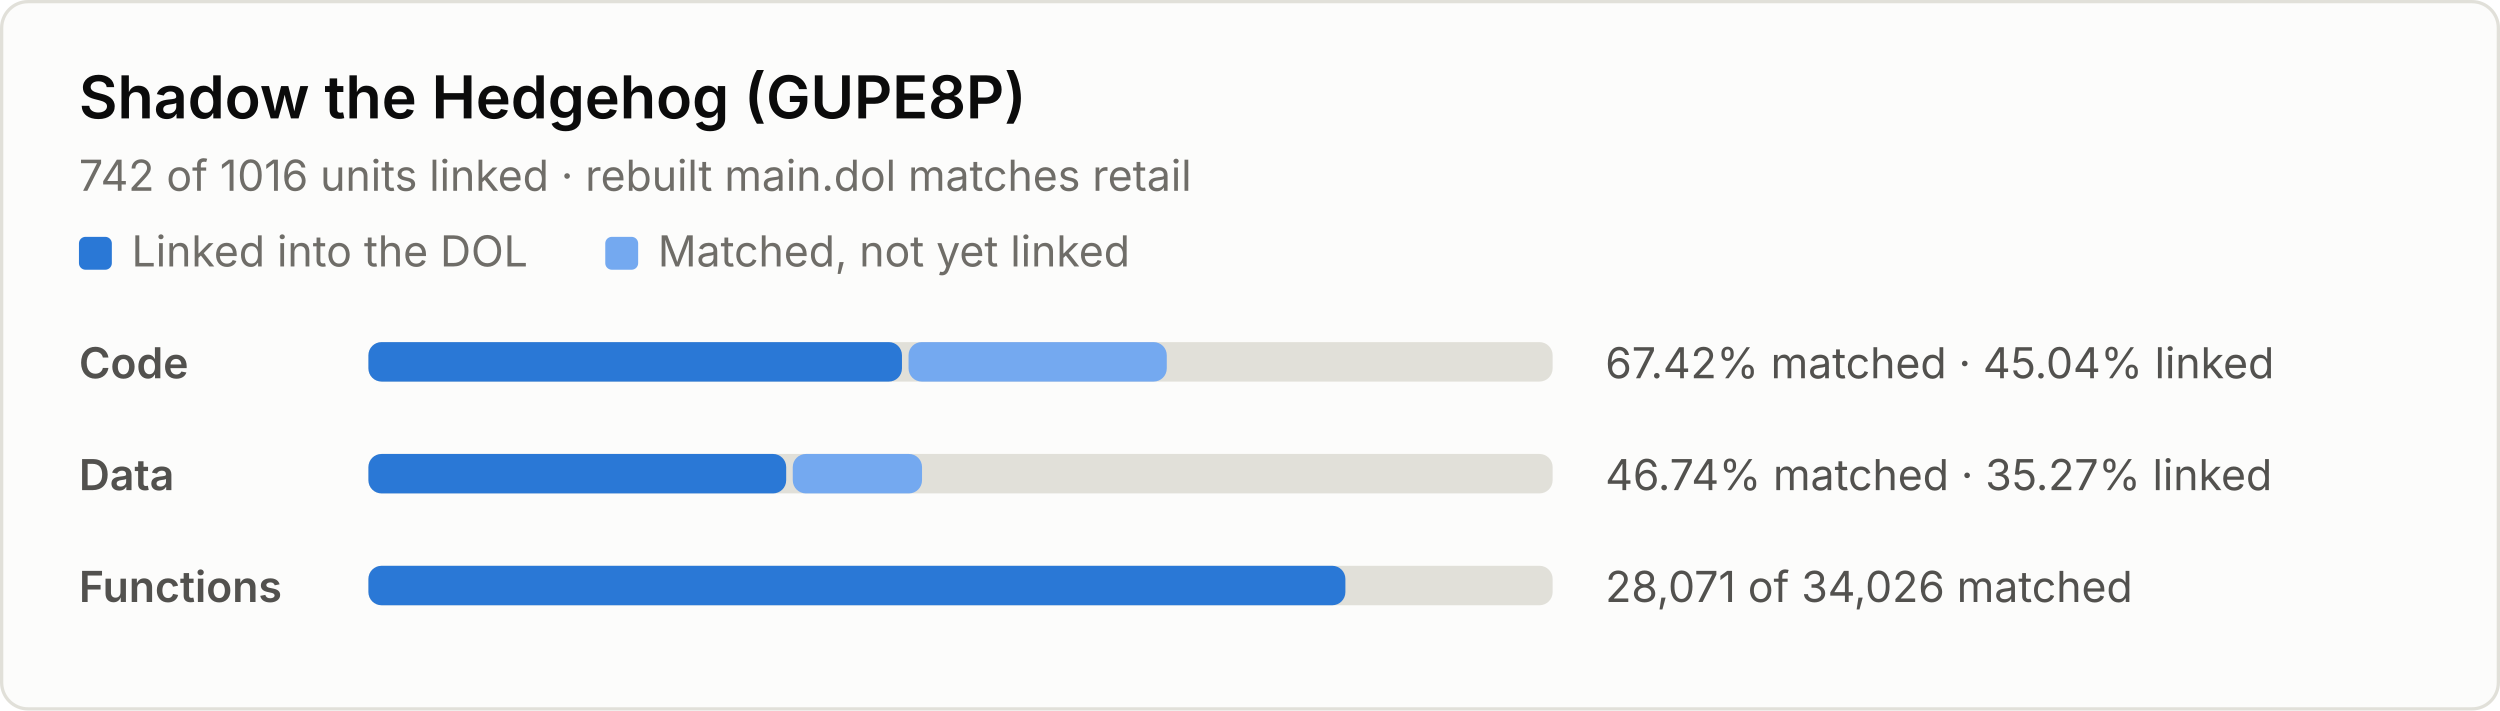
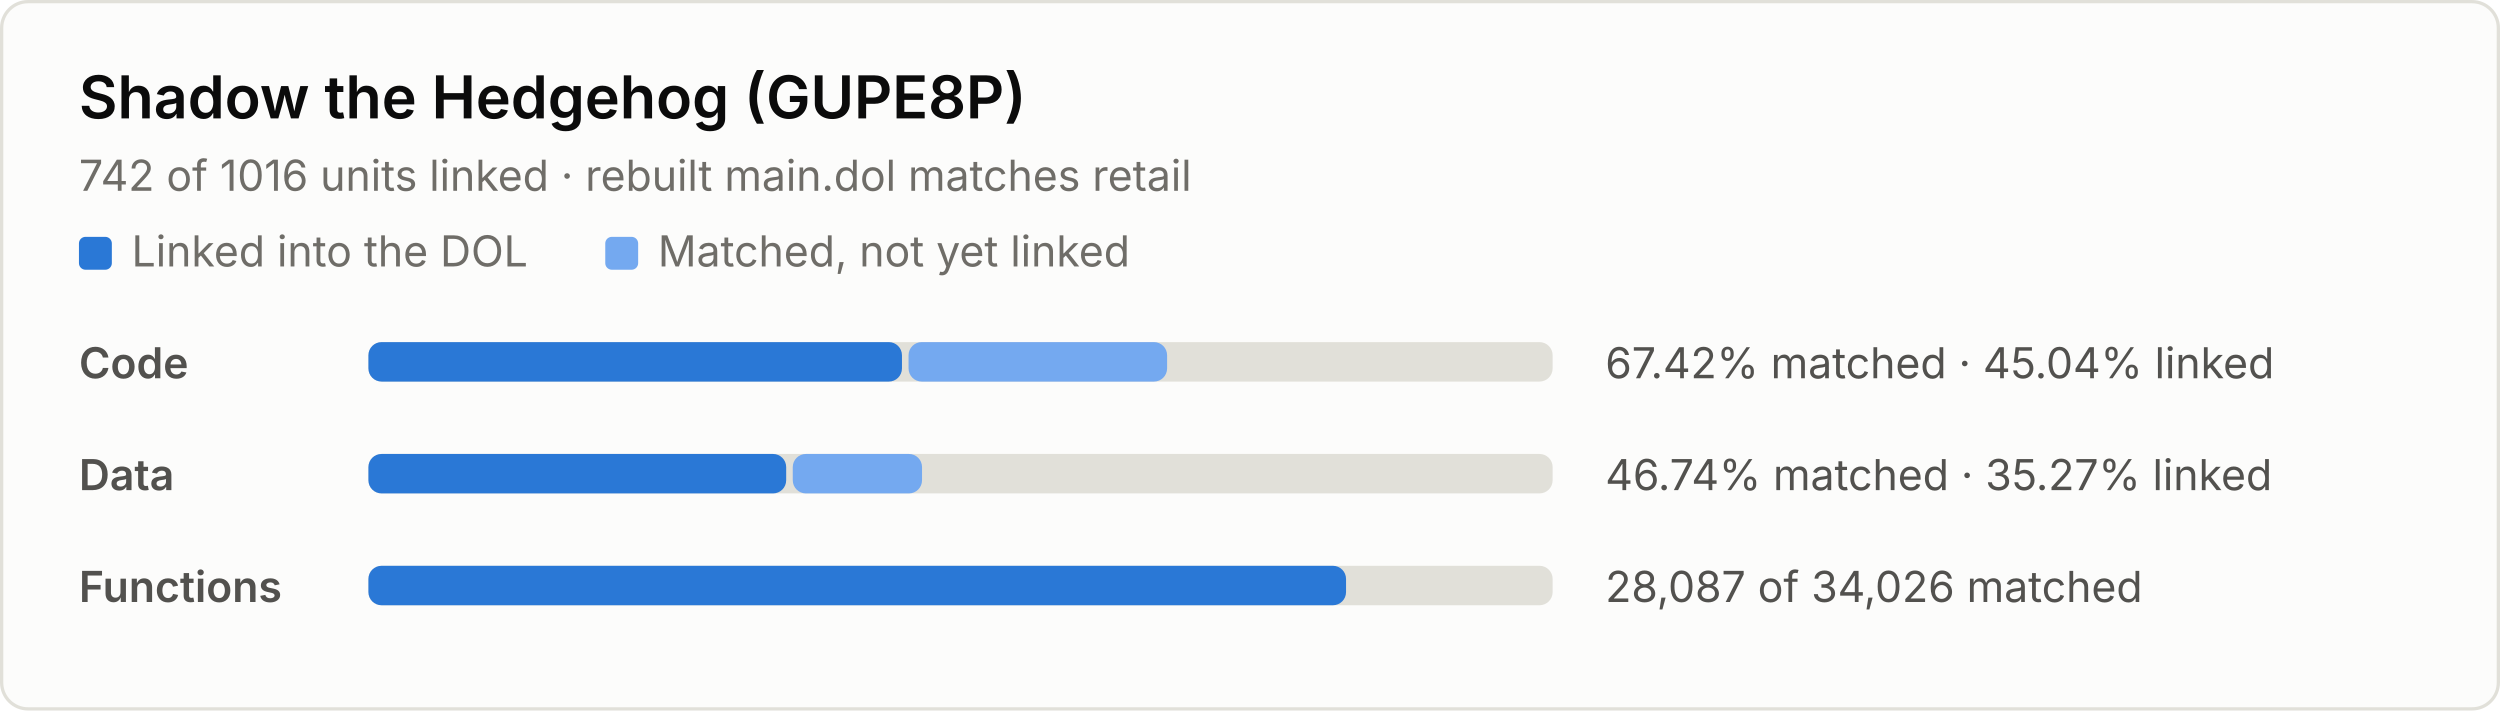
<svg xmlns="http://www.w3.org/2000/svg" width="760" height="216" viewBox="0 0 760 216" role="img" aria-label="Decompilation progress: 67.42% of code matched, 45.04% linked">
  <style>
.bg { fill: #fcfcfb; stroke: #e1e0d9; }
.title { fill: #0b0b0b; font: 600 18px system-ui, -apple-system, "Segoe UI", sans-serif; }
.sub, .label, .nums, .key { font: 13px system-ui, -apple-system, "Segoe UI", sans-serif; }
.sub, .key { fill: #6f6d68; }
.label { fill: #52514e; font-weight: 600; }
.nums { fill: #52514e; font-variant-numeric: tabular-nums; }
.track { fill: #e1e0d9; }
.linked { fill: #2a78d6; }
.matched { fill: #74a9f0; }
@media (prefers-color-scheme: dark) {
  .bg { fill: #1a1a19; stroke: #2c2c2a; }
  .title { fill: #f0efec; }
  .sub, .key { fill: #9a988f; }
  .label, .nums { fill: #c3c2b7; }
  .track { fill: #2c2c2a; }
  .linked { fill: #4a94ec; }
  .matched { fill: #2260b0; }
}
</style>
  <rect class="bg" x="0.5" y="0.5" width="759" height="215" rx="8" />
  <text class="title" x="24" y="36">Shadow the Hedgehog (GUPE8P)</text>
  <text class="sub" x="24" y="58">742 of 1016 units linked · rebuilt main.dol matches retail</text>
  <rect class="linked" x="24" y="72" width="10" height="10" rx="2" />
  <text class="key" x="40" y="81">Linked into the DOL</text>
  <rect class="matched" x="184" y="72" width="10" height="10" rx="2" />
  <text class="key" x="200" y="81">Matched, not yet linked</text>
  <text class="label" x="24" y="115">Code</text>
  <rect class="track" x="112" y="104" width="360" height="12" rx="4" />
  <rect class="linked" x="112" y="104" width="162.2" height="12" rx="4" />
-   <rect class="matched" x="276.2" y="104" width="78.5" height="12" rx="4" />
+   <rect class="matched" x="276.2" y="104" width="78.6" height="12" rx="4" />
  <text class="nums" x="488" y="115">67.42% matched · 45.04% linked</text>
  <text class="label" x="24" y="149">Data</text>
  <rect class="track" x="112" y="138" width="360" height="12" rx="4" />
  <rect class="linked" x="112" y="138" width="127.0" height="12" rx="4" />
  <rect class="matched" x="241.0" y="138" width="39.3" height="12" rx="4" />
  <text class="nums" x="488" y="149">46.74% matched · 35.27% linked</text>
  <text class="label" x="24" y="183">Functions</text>
  <rect class="track" x="112" y="172" width="360" height="12" rx="4" />
-   <rect class="linked" x="112" y="172" width="297.0" height="12" rx="4" />
-   <text class="nums" x="488" y="183">28,071 of 34,026 matched</text>
+   <rect class="linked" x="112" y="172" width="297.2" height="12" rx="4" />
+   <text class="nums" x="488" y="183">28,087 of 34,026 matched</text>
</svg>
